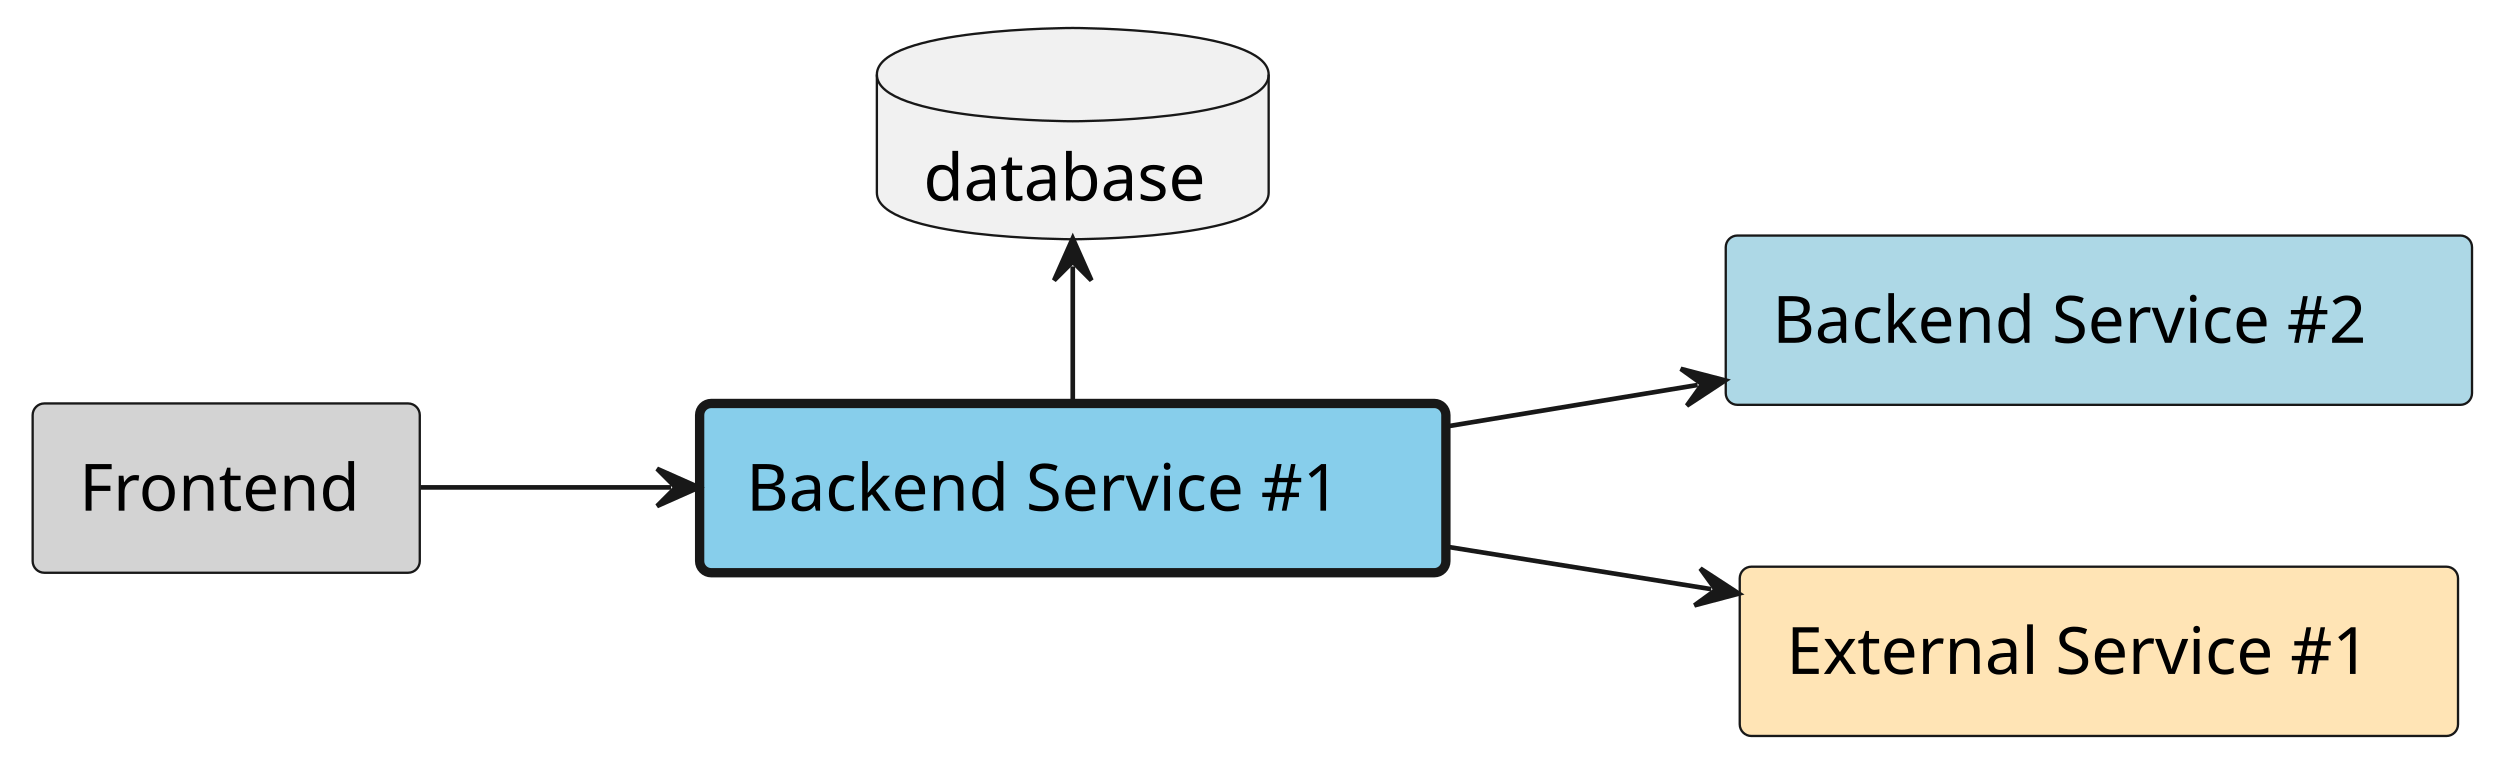
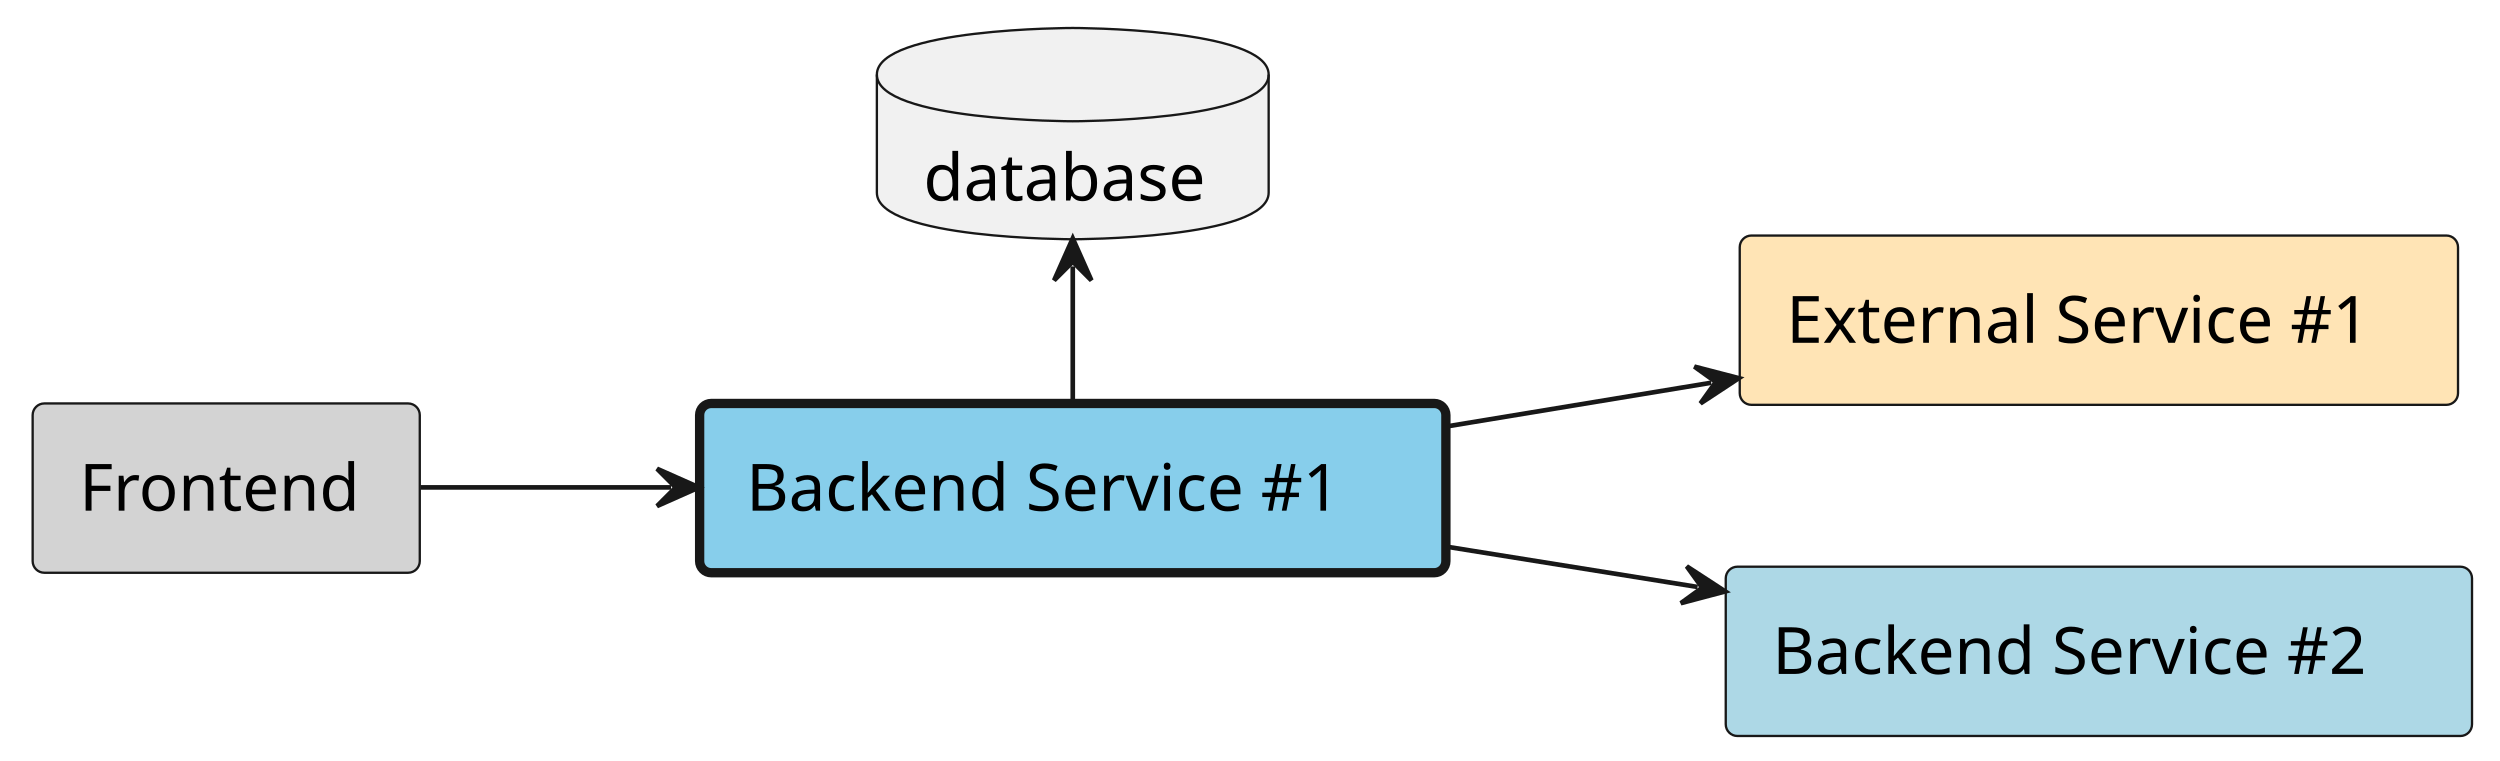
<svg xmlns="http://www.w3.org/2000/svg" contentStyleType="text/css" height="163px" preserveAspectRatio="none" style="width:536px;height:163px;background:#FFFFFF;" version="1.1" viewBox="0 0 536 163" width="536px" zoomAndPan="magnify">
  <defs />
  <g>
    <g id="elem_frontend">
      <rect fill="#D3D3D3" height="36.297" rx="2.5" ry="2.5" style="stroke:#181818;stroke-width:0.5;" width="83" x="7" y="86.5" />
      <text fill="#000000" font-family="sans-serif" font-size="14" lengthAdjust="spacing" textLength="63" x="17" y="109.495">Frontend</text>
    </g>
    <g id="elem_backend_service_1">
      <rect fill="#87CEEB" height="36.297" rx="2.5" ry="2.5" style="stroke:#181818;stroke-width:2.0;" width="160" x="150" y="86.5" />
      <text fill="#000000" font-family="sans-serif" font-size="14" lengthAdjust="spacing" textLength="140" x="160" y="109.495">Backend Service #1</text>
    </g>
+     <g id="elem_external_service_1">
+       <rect fill="#FFE4B5" height="36.297" rx="2.5" ry="2.5" style="stroke:#181818;stroke-width:0.5;" width="154" x="373" y="50.5" />
+       <text fill="#000000" font-family="sans-serif" font-size="14" lengthAdjust="spacing" textLength="134" x="383" y="73.495">External Service #1</text>
+     </g>
    <g id="elem_backend_service_2">
-       <rect fill="#ADD8E6" height="36.297" rx="2.5" ry="2.5" style="stroke:#181818;stroke-width:0.5;" width="160" x="370" y="50.5" />
-       <text fill="#000000" font-family="sans-serif" font-size="14" lengthAdjust="spacing" textLength="140" x="380" y="73.495">Backend Service #2</text>
+       <rect fill="#ADD8E6" height="36.297" rx="2.5" ry="2.5" style="stroke:#181818;stroke-width:0.5;" width="160" x="370" y="121.5" />
+       <text fill="#000000" font-family="sans-serif" font-size="14" lengthAdjust="spacing" textLength="140" x="380" y="144.495">Backend Service #2</text>
    </g>
    <g id="elem_backend_service_1_database">
      <path d="M188,16 C188,6 230,6 230,6 C230,6 272,6 272,16 L272,41.297 C272,51.297 230,51.297 230,51.297 C230,51.297 188,51.297 188,41.297 L188,16 " fill="#F1F1F1" style="stroke:#181818;stroke-width:0.5;" />
      <path d="M188,16 C188,26 230,26 230,26 C230,26 272,26 272,16 " fill="none" style="stroke:#181818;stroke-width:0.5;" />
      <text fill="#000000" font-family="sans-serif" font-size="14" lengthAdjust="spacing" textLength="64" x="198" y="42.995">database</text>
    </g>
-     <g id="elem_external_service_1">
-       <rect fill="#FFE4B5" height="36.297" rx="2.5" ry="2.5" style="stroke:#181818;stroke-width:0.5;" width="154" x="373" y="121.5" />
-       <text fill="#000000" font-family="sans-serif" font-size="14" lengthAdjust="spacing" textLength="134" x="383" y="144.495">External Service #1</text>
-     </g>
    <g id="link_frontend_backend_service_1">
      <path d="M90.23,104.5 C107.92,104.5 123.27,104.5 143.87,104.5 " fill="none" id="frontend-to-backend_service_1" style="stroke:#181818;stroke-width:1.0;" />
      <polygon fill="#181818" points="149.87,104.5,140.87,100.5,144.87,104.5,140.87,108.5,149.87,104.5" style="stroke:#181818;stroke-width:1.0;" />
    </g>
+     <g id="link_backend_service_1_external_service_1">
+       <path d="M310.01,91.45 C330.48,88.07 346.56,85.418 366.89,82.058 " fill="none" id="backend_service_1-to-external_service_1" style="stroke:#181818;stroke-width:1.0;" />
+       <polygon fill="#181818" points="372.81,81.08,363.278,78.601,367.877,81.895,364.583,86.494,372.81,81.08" style="stroke:#181818;stroke-width:1.0;" />
+     </g>
    <g id="link_backend_service_1_backend_service_2">
-       <path d="M310.01,91.45 C329.51,88.23 344.47,85.757 363.97,82.537 " fill="none" id="backend_service_1-to-backend_service_2" style="stroke:#181818;stroke-width:1.0;" />
-       <polygon fill="#181818" points="369.89,81.56,360.359,79.08,364.957,82.375,361.662,86.973,369.89,81.56" style="stroke:#181818;stroke-width:1.0;" />
+       <path d="M310.01,117.19 C329.51,120.32 344.466,122.719 363.966,125.849 " fill="none" id="backend_service_1-to-backend_service_2" style="stroke:#181818;stroke-width:1.0;" />
+       <polygon fill="#181818" points="369.89,126.8,361.638,121.424,364.953,126.008,360.37,129.323,369.89,126.8" style="stroke:#181818;stroke-width:1.0;" />
    </g>
    <g id="link_backend_service_1_database_backend_service_1">
      <path d="M230,57.11 C230,68.87 230,74.63 230,86.39 " fill="none" id="backend_service_1_database-backto-backend_service_1" style="stroke:#181818;stroke-width:1.0;" />
      <polygon fill="#181818" points="230,51.11,226,60.11,230,56.11,234,60.11,230,51.11" style="stroke:#181818;stroke-width:1.0;" />
    </g>
-     <g id="link_backend_service_1_external_service_1">
-       <path d="M310.01,117.19 C330.48,120.47 346.556,123.047 366.886,126.317 " fill="none" id="backend_service_1-to-external_service_1" style="stroke:#181818;stroke-width:1.0;" />
-       <polygon fill="#181818" points="372.81,127.27,364.559,121.891,367.873,126.476,363.289,129.79,372.81,127.27" style="stroke:#181818;stroke-width:1.0;" />
-     </g>
  </g>
</svg>
